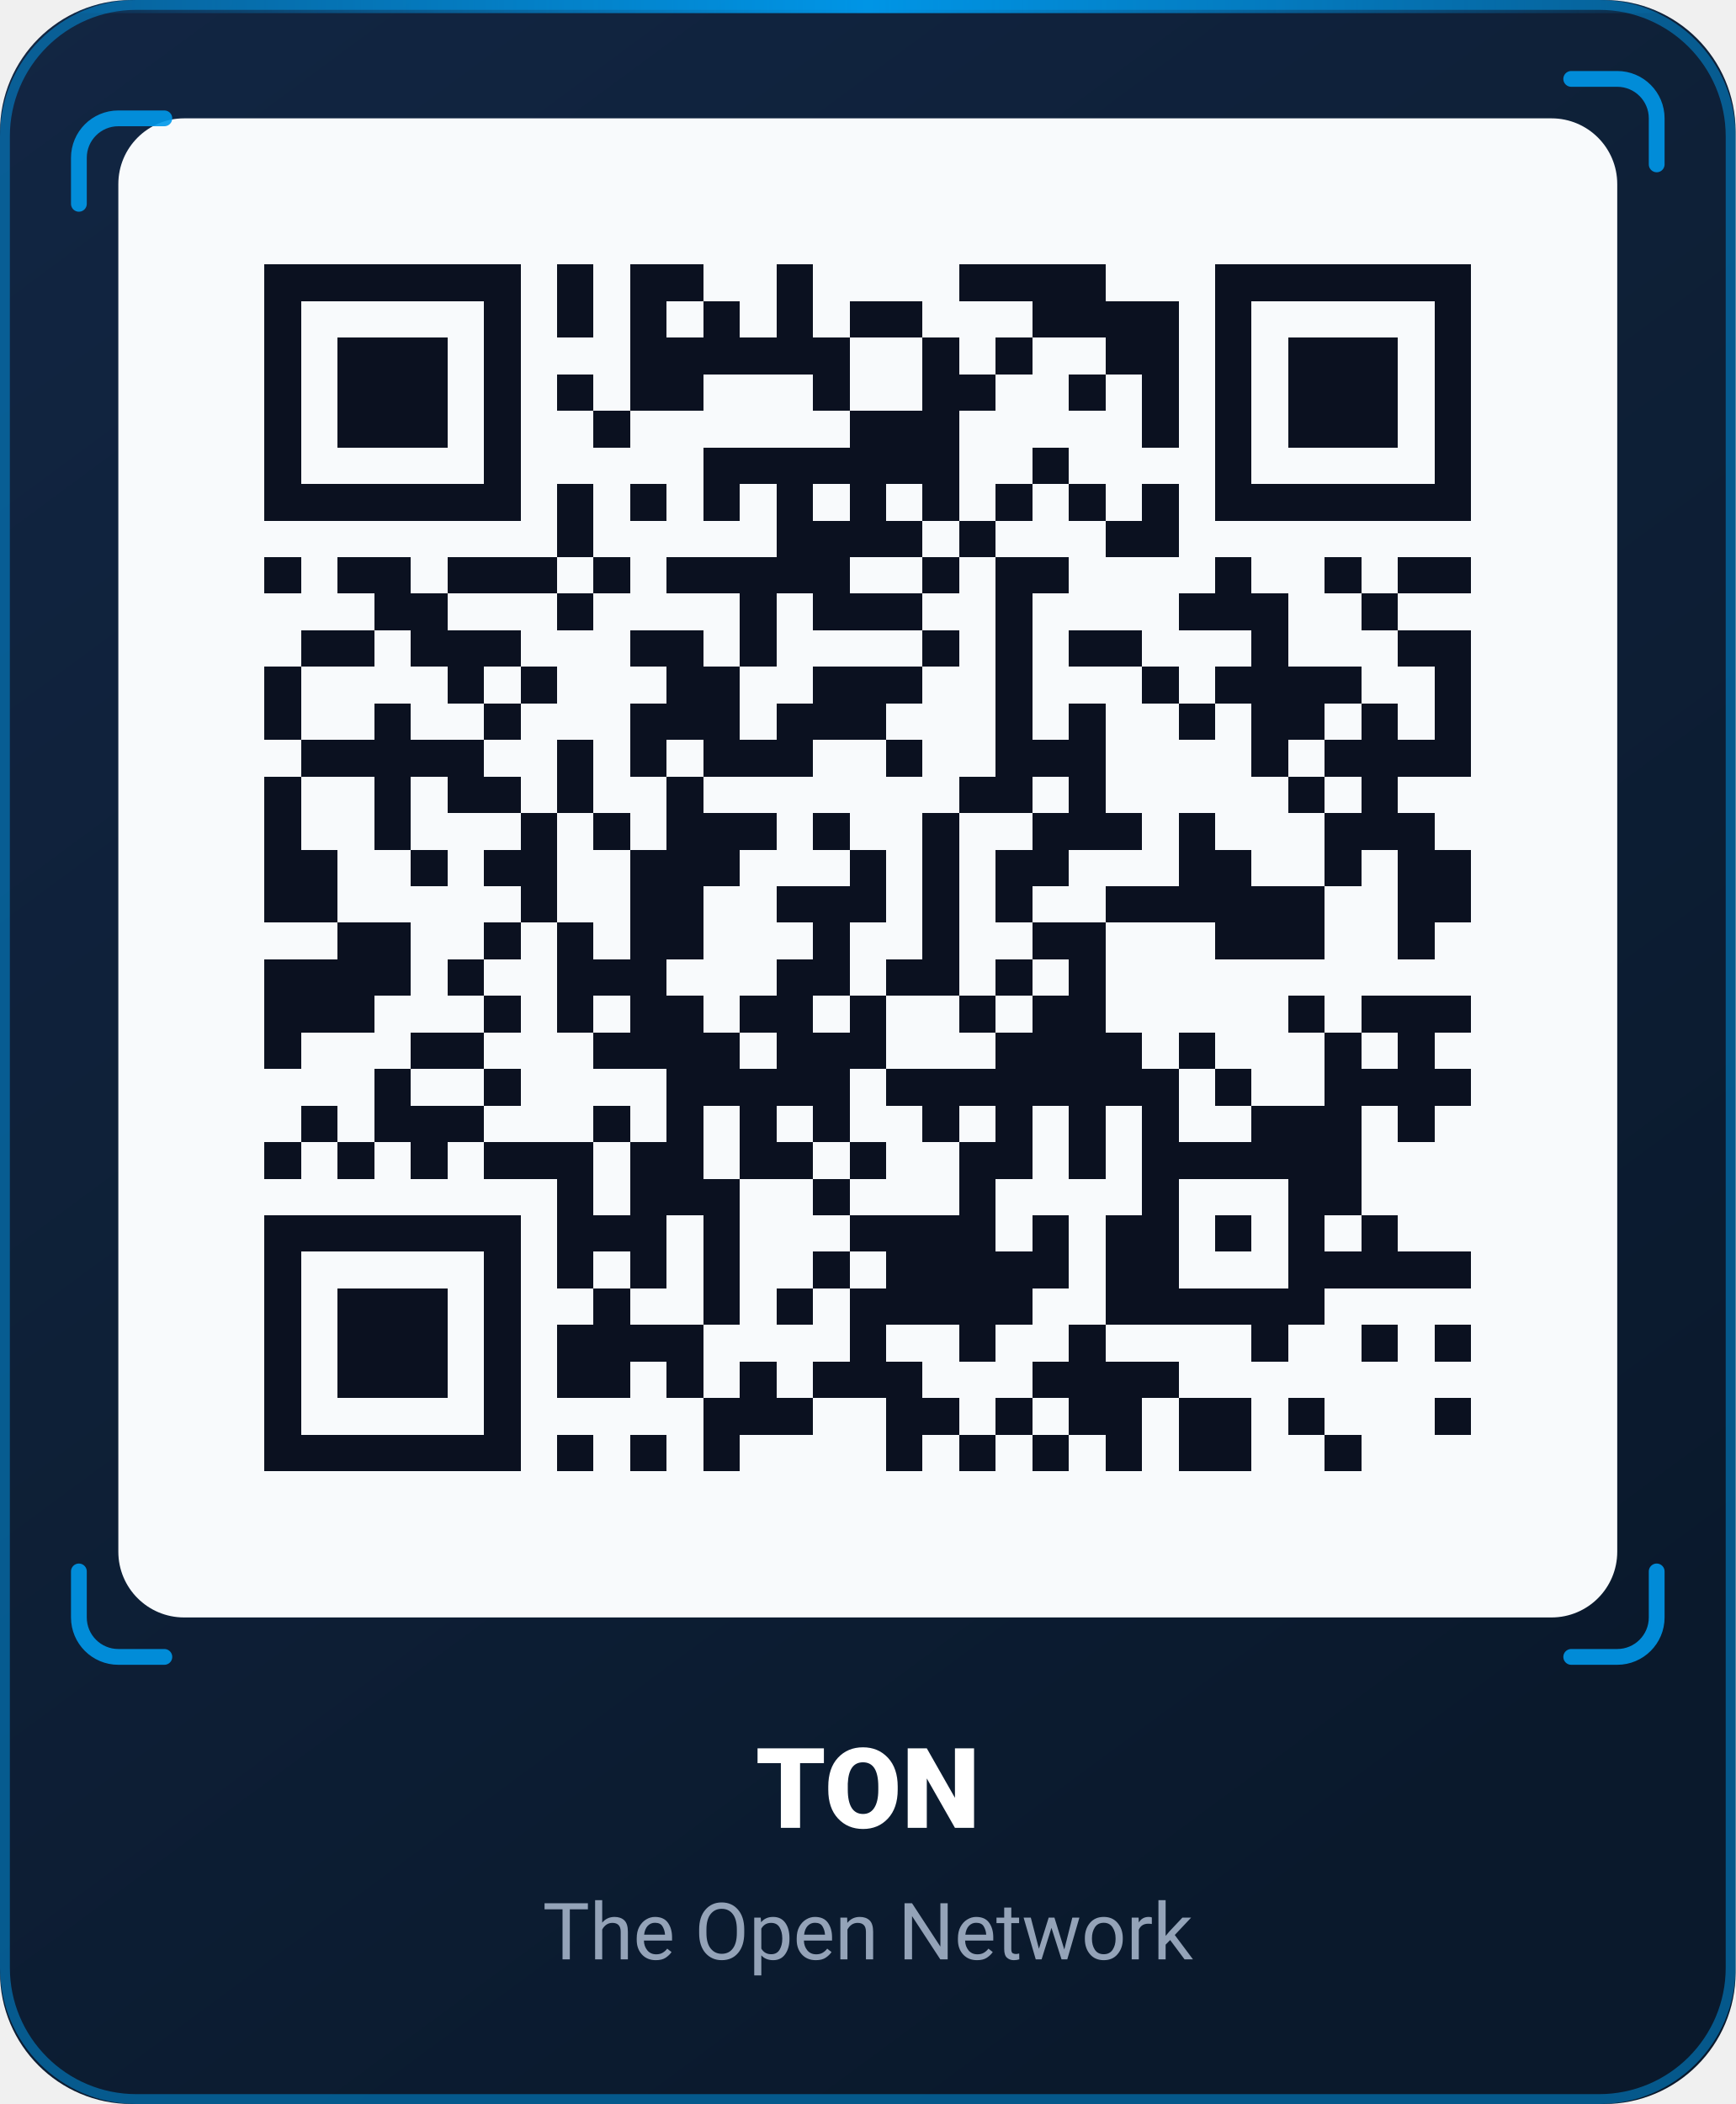
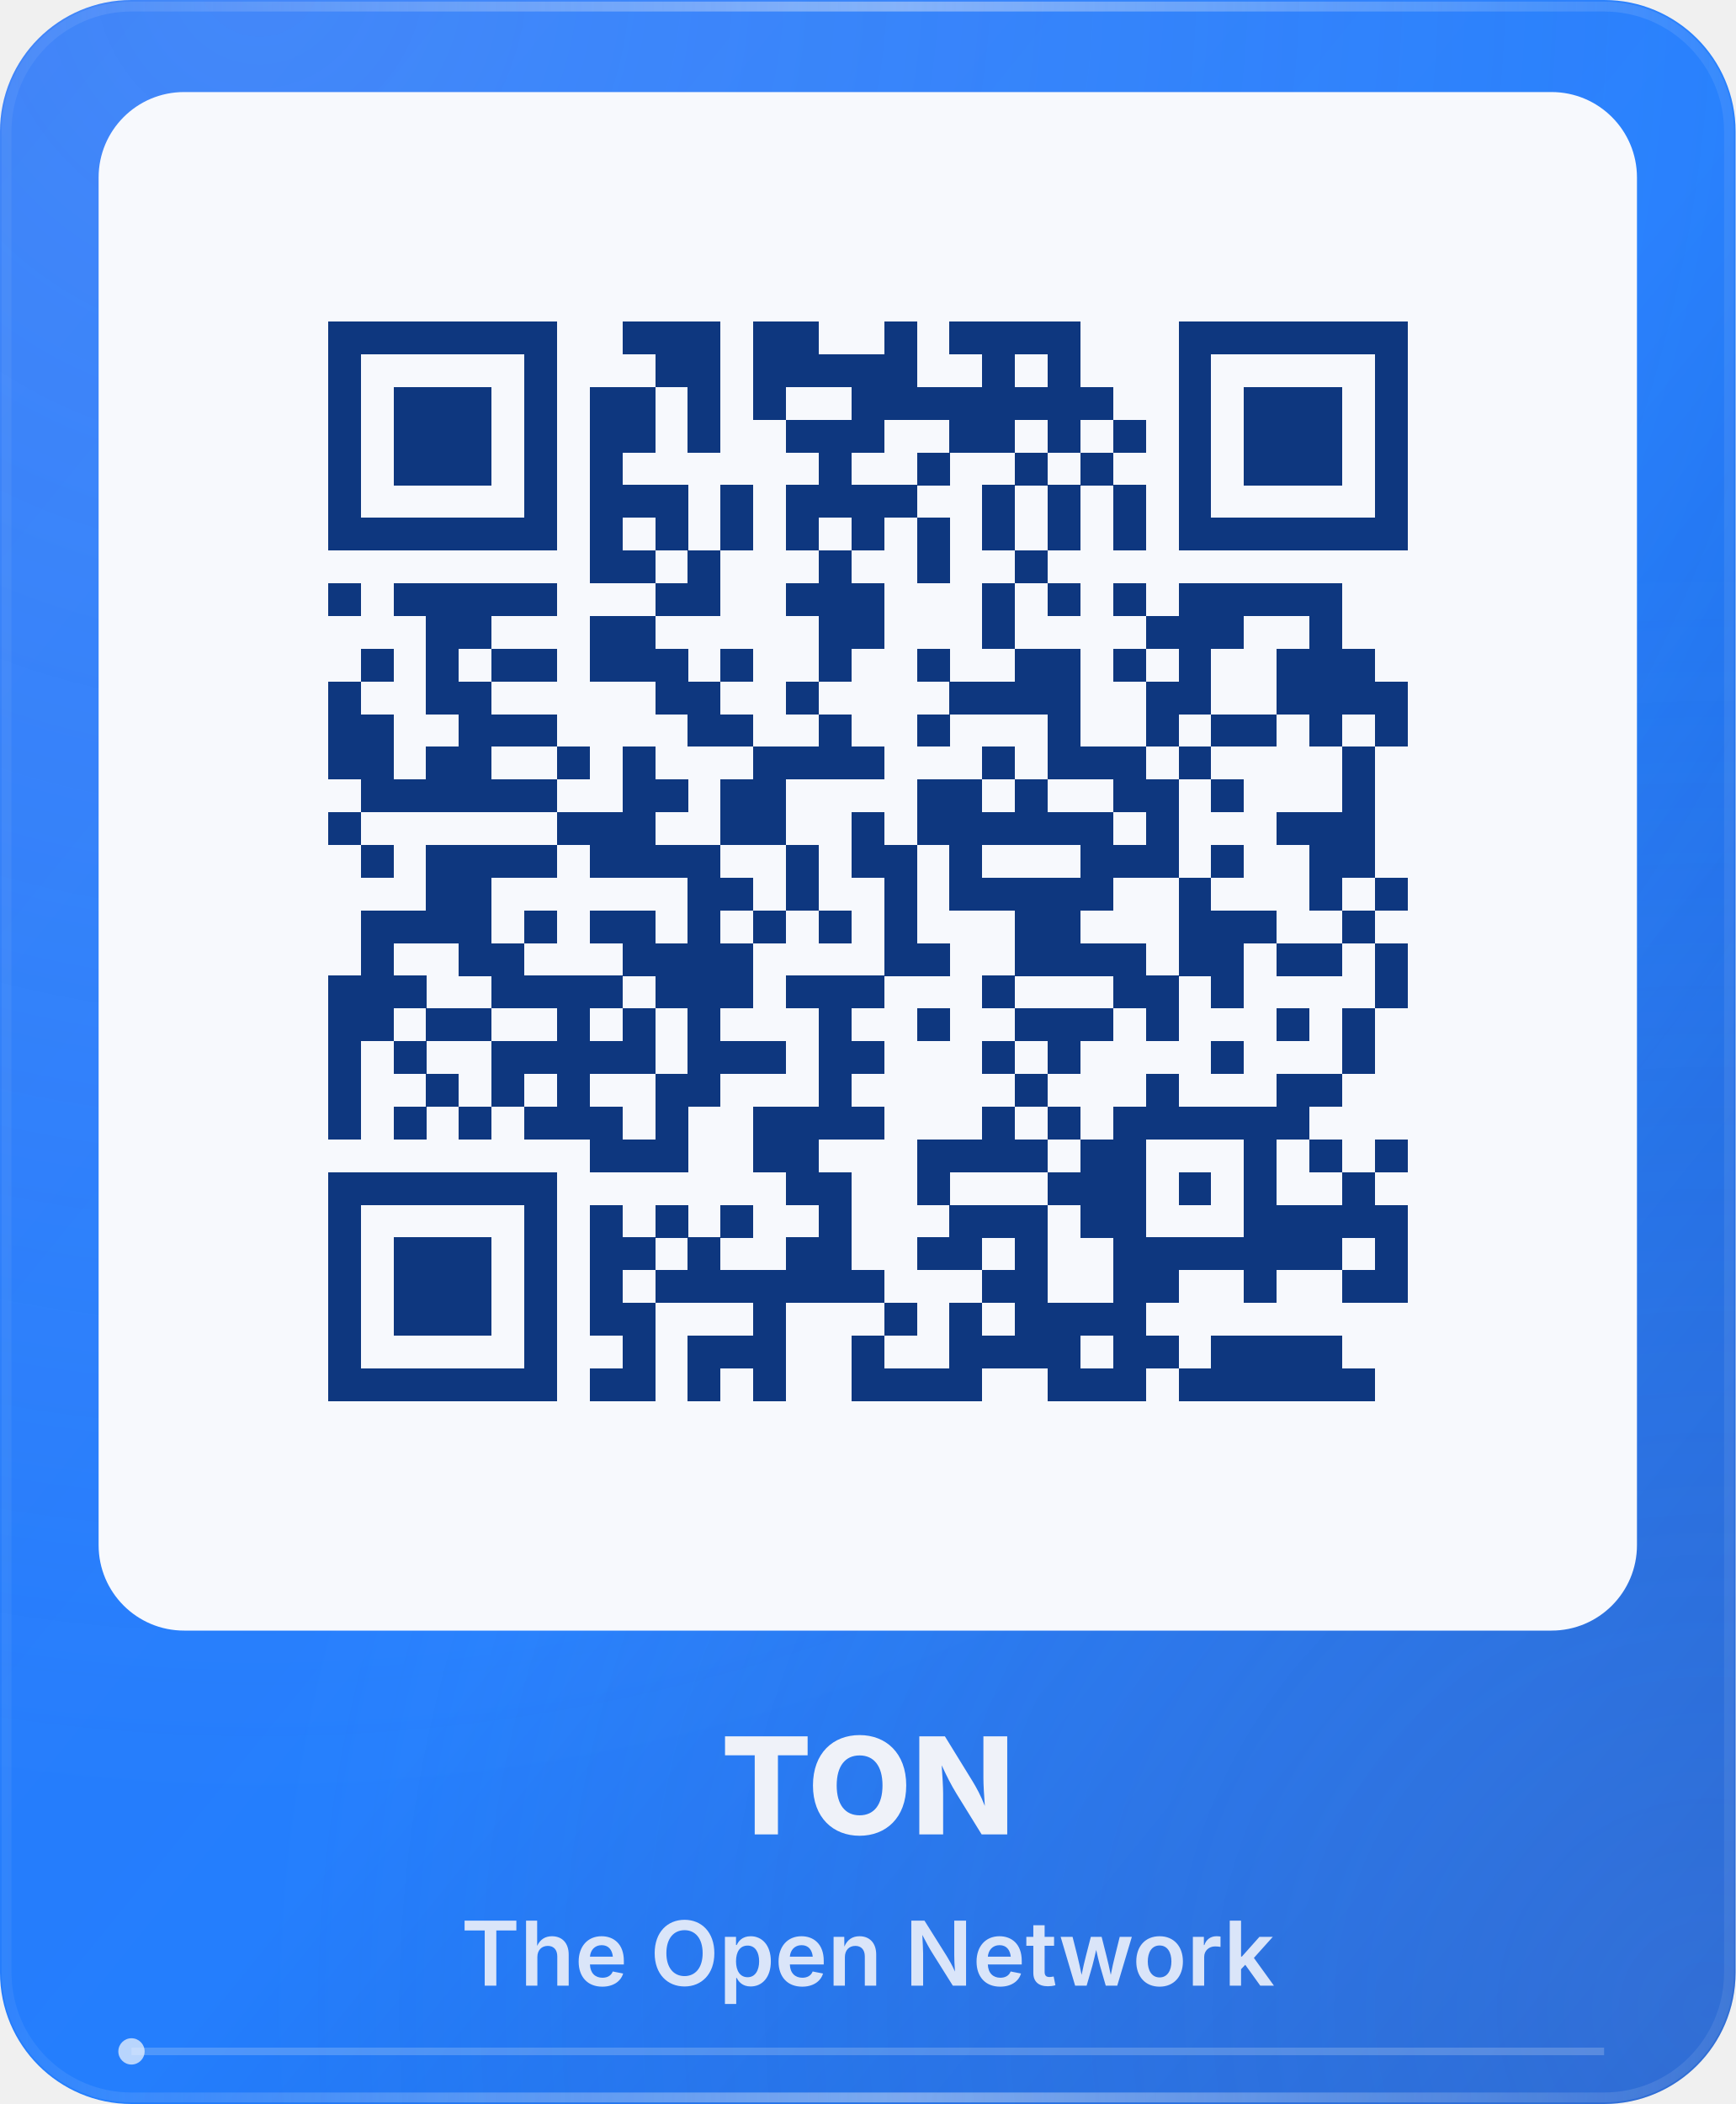
- <svg xmlns="http://www.w3.org/2000/svg" viewBox="0 0 264 320" width="264" height="320" role="img" aria-label="Donate on The Open Network">
+ <svg xmlns="http://www.w3.org/2000/svg" width="264" height="320" viewBox="0 0 264 320" role="img" aria-labelledby="title desc">
  <defs>
-     <linearGradient id="qg" x1="0" y1="0" x2=".6" y2="1">
-       <stop offset="0" stop-color="#131F38" />
-       <stop offset="1" stop-color="#0B1120" />
+     <linearGradient id="blue" x1="0" y1="0" x2="1" y2="1">
+       <stop offset="0" stop-color="#2C78F8" />
+       <stop offset=".53" stop-color="#247EFD" />
+       <stop offset="1" stop-color="#1559CD" />
    </linearGradient>
-     <linearGradient id="qt" x1="0" y1="0" x2="1" y2="0">
-       <stop offset="0" stop-color="#0098EA" stop-opacity="0" />
-       <stop offset=".5" stop-color="#0098EA" stop-opacity=".95" />
-       <stop offset="1" stop-color="#0098EA" stop-opacity="0" />
+     <linearGradient id="stroke" x1="0" y1="0" x2="1" y2="0">
+       <stop stop-color="#EFF2F9" stop-opacity=".06" />
+       <stop offset=".52" stop-color="#EFF2F9" stop-opacity=".42" />
+       <stop offset="1" stop-color="#EFF2F9" stop-opacity=".08" />
    </linearGradient>
-     <clipPath id="qc">
-       <rect width="264" height="320" rx="20" />
+     <radialGradient id="soft">
+       <stop stop-color="#DAE5F9" stop-opacity=".14" />
+       <stop offset="1" stop-color="#DAE5F9" stop-opacity="0" />
+     </radialGradient>
+     <clipPath id="mask">
+       <rect x="0" y="0" width="264" height="320" rx="20" />
    </clipPath>
  </defs>
-   <g clip-path="url(#qc)">
-     <rect width="264" height="320" fill="url(#qg)" />
-     <rect width="264" height="320" fill="#0098EA" fill-opacity=".06" />
-     <rect x="0" y="0" width="264" height="2" fill="url(#qt)" />
-     <rect x="18" y="18" width="228" height="228" rx="10" fill="#F8FAFC" />
-     <g transform="translate(40.244,40.244) scale(5.56098)" fill="#0B1120" shape-rendering="crispEdges">
-       <path d="M0 0h7v1h-7zM8 0h1v1h-1zM10 0h2v1h-2zM14 0h1v1h-1zM19 0h4v1h-4zM26 0h7v1h-7zM0 1h1v1h-1zM6 1h1v1h-1zM8 1h1v1h-1zM10 1h1v1h-1zM12 1h1v1h-1zM14 1h1v1h-1zM16 1h2v1h-2zM21 1h4v1h-4zM26 1h1v1h-1zM32 1h1v1h-1zM0 2h1v1h-1zM2 2h3v1h-3zM6 2h1v1h-1zM10 2h6v1h-6zM18 2h1v1h-1zM20 2h1v1h-1zM23 2h2v1h-2zM26 2h1v1h-1zM28 2h3v1h-3zM32 2h1v1h-1zM0 3h1v1h-1zM2 3h3v1h-3zM6 3h1v1h-1zM8 3h1v1h-1zM10 3h2v1h-2zM15 3h1v1h-1zM18 3h2v1h-2zM22 3h1v1h-1zM24 3h1v1h-1zM26 3h1v1h-1zM28 3h3v1h-3zM32 3h1v1h-1zM0 4h1v1h-1zM2 4h3v1h-3zM6 4h1v1h-1zM9 4h1v1h-1zM16 4h3v1h-3zM24 4h1v1h-1zM26 4h1v1h-1zM28 4h3v1h-3zM32 4h1v1h-1zM0 5h1v1h-1zM6 5h1v1h-1zM12 5h7v1h-7zM21 5h1v1h-1zM26 5h1v1h-1zM32 5h1v1h-1zM0 6h7v1h-7zM8 6h1v1h-1zM10 6h1v1h-1zM12 6h1v1h-1zM14 6h1v1h-1zM16 6h1v1h-1zM18 6h1v1h-1zM20 6h1v1h-1zM22 6h1v1h-1zM24 6h1v1h-1zM26 6h7v1h-7zM8 7h1v1h-1zM14 7h4v1h-4zM19 7h1v1h-1zM23 7h2v1h-2zM0 8h1v1h-1zM2 8h2v1h-2zM5 8h3v1h-3zM9 8h1v1h-1zM11 8h5v1h-5zM18 8h1v1h-1zM20 8h2v1h-2zM26 8h1v1h-1zM29 8h1v1h-1zM31 8h2v1h-2zM3 9h2v1h-2zM8 9h1v1h-1zM13 9h1v1h-1zM15 9h3v1h-3zM20 9h1v1h-1zM25 9h3v1h-3zM30 9h1v1h-1zM1 10h2v1h-2zM4 10h3v1h-3zM10 10h2v1h-2zM13 10h1v1h-1zM18 10h1v1h-1zM20 10h1v1h-1zM22 10h2v1h-2zM27 10h1v1h-1zM31 10h2v1h-2zM0 11h1v1h-1zM5 11h1v1h-1zM7 11h1v1h-1zM11 11h2v1h-2zM15 11h3v1h-3zM20 11h1v1h-1zM24 11h1v1h-1zM26 11h4v1h-4zM32 11h1v1h-1zM0 12h1v1h-1zM3 12h1v1h-1zM6 12h1v1h-1zM10 12h3v1h-3zM14 12h3v1h-3zM20 12h1v1h-1zM22 12h1v1h-1zM25 12h1v1h-1zM27 12h2v1h-2zM30 12h1v1h-1zM32 12h1v1h-1zM1 13h5v1h-5zM8 13h1v1h-1zM10 13h1v1h-1zM12 13h3v1h-3zM17 13h1v1h-1zM20 13h3v1h-3zM27 13h1v1h-1zM29 13h4v1h-4zM0 14h1v1h-1zM3 14h1v1h-1zM5 14h2v1h-2zM8 14h1v1h-1zM11 14h1v1h-1zM19 14h2v1h-2zM22 14h1v1h-1zM28 14h1v1h-1zM30 14h1v1h-1zM0 15h1v1h-1zM3 15h1v1h-1zM7 15h1v1h-1zM9 15h1v1h-1zM11 15h3v1h-3zM15 15h1v1h-1zM18 15h1v1h-1zM21 15h3v1h-3zM25 15h1v1h-1zM29 15h3v1h-3zM0 16h2v1h-2zM4 16h1v1h-1zM6 16h2v1h-2zM10 16h3v1h-3zM16 16h1v1h-1zM18 16h1v1h-1zM20 16h2v1h-2zM25 16h2v1h-2zM29 16h1v1h-1zM31 16h2v1h-2zM0 17h2v1h-2zM7 17h1v1h-1zM10 17h2v1h-2zM14 17h3v1h-3zM18 17h1v1h-1zM20 17h1v1h-1zM23 17h6v1h-6zM31 17h2v1h-2zM2 18h2v1h-2zM6 18h1v1h-1zM8 18h1v1h-1zM10 18h2v1h-2zM15 18h1v1h-1zM18 18h1v1h-1zM21 18h2v1h-2zM26 18h3v1h-3zM31 18h1v1h-1zM0 19h4v1h-4zM5 19h1v1h-1zM8 19h3v1h-3zM14 19h2v1h-2zM17 19h2v1h-2zM20 19h1v1h-1zM22 19h1v1h-1zM0 20h3v1h-3zM6 20h1v1h-1zM8 20h1v1h-1zM10 20h2v1h-2zM13 20h2v1h-2zM16 20h1v1h-1zM19 20h1v1h-1zM21 20h2v1h-2zM28 20h1v1h-1zM30 20h3v1h-3zM0 21h1v1h-1zM4 21h2v1h-2zM9 21h4v1h-4zM14 21h3v1h-3zM20 21h4v1h-4zM25 21h1v1h-1zM29 21h1v1h-1zM31 21h1v1h-1zM3 22h1v1h-1zM6 22h1v1h-1zM11 22h5v1h-5zM17 22h8v1h-8zM26 22h1v1h-1zM29 22h4v1h-4zM1 23h1v1h-1zM3 23h3v1h-3zM9 23h1v1h-1zM11 23h1v1h-1zM13 23h1v1h-1zM15 23h1v1h-1zM18 23h1v1h-1zM20 23h1v1h-1zM22 23h1v1h-1zM24 23h1v1h-1zM27 23h3v1h-3zM31 23h1v1h-1zM0 24h1v1h-1zM2 24h1v1h-1zM4 24h1v1h-1zM6 24h3v1h-3zM10 24h2v1h-2zM13 24h2v1h-2zM16 24h1v1h-1zM19 24h2v1h-2zM22 24h1v1h-1zM24 24h6v1h-6zM8 25h1v1h-1zM10 25h3v1h-3zM15 25h1v1h-1zM19 25h1v1h-1zM24 25h1v1h-1zM28 25h2v1h-2zM0 26h7v1h-7zM8 26h3v1h-3zM12 26h1v1h-1zM16 26h4v1h-4zM21 26h1v1h-1zM23 26h2v1h-2zM26 26h1v1h-1zM28 26h1v1h-1zM30 26h1v1h-1zM0 27h1v1h-1zM6 27h1v1h-1zM8 27h1v1h-1zM10 27h1v1h-1zM12 27h1v1h-1zM15 27h1v1h-1zM17 27h5v1h-5zM23 27h2v1h-2zM28 27h5v1h-5zM0 28h1v1h-1zM2 28h3v1h-3zM6 28h1v1h-1zM9 28h1v1h-1zM12 28h1v1h-1zM14 28h1v1h-1zM16 28h5v1h-5zM23 28h6v1h-6zM0 29h1v1h-1zM2 29h3v1h-3zM6 29h1v1h-1zM8 29h4v1h-4zM16 29h1v1h-1zM19 29h1v1h-1zM22 29h1v1h-1zM27 29h1v1h-1zM30 29h1v1h-1zM32 29h1v1h-1zM0 30h1v1h-1zM2 30h3v1h-3zM6 30h1v1h-1zM8 30h2v1h-2zM11 30h1v1h-1zM13 30h1v1h-1zM15 30h3v1h-3zM21 30h4v1h-4zM0 31h1v1h-1zM6 31h1v1h-1zM12 31h3v1h-3zM17 31h2v1h-2zM20 31h1v1h-1zM22 31h2v1h-2zM25 31h2v1h-2zM28 31h1v1h-1zM32 31h1v1h-1zM0 32h7v1h-7zM8 32h1v1h-1zM10 32h1v1h-1zM12 32h1v1h-1zM17 32h1v1h-1zM19 32h1v1h-1zM21 32h1v1h-1zM23 32h1v1h-1zM25 32h2v1h-2zM29 32h1v1h-1z" />
-     </g>
-     <g fill="none" stroke="#0098EA" stroke-width="2.4" stroke-linecap="round" opacity=".9">
-       <path d="M12 31 v-7 a6 6 0 0 1 6 -6 h7" />
-       <path d="M239 12 h7 a6 6 0 0 1 6 6 v7" />
-       <path d="M12 239 v7 a6 6 0 0 0 6 6 h7" />
-       <path d="M239 252 h7 a6 6 0 0 0 6 -6 v-7" />
-     </g>
-     <text x="132" y="278" text-anchor="middle" font-family="-apple-system,BlinkMacSystemFont,'Segoe UI',Roboto,'Helvetica Neue',Arial,'DejaVu Sans',sans-serif" font-size="17" font-weight="800" fill="#FFFFFF">TON</text>
-     <text x="132" y="298" text-anchor="middle" font-family="-apple-system,BlinkMacSystemFont,'Segoe UI',Roboto,'Helvetica Neue',Arial,'DejaVu Sans',sans-serif" font-size="12" fill="#94A3B8">The Open Network</text>
+   <g clip-path="url(#mask)">
+     <rect x="0" y="0" width="264" height="320" fill="url(#blue)" />
+     <circle cx="42" cy="0" r="272" fill="url(#soft)" />
+     <circle cx="258" cy="304" r="217" fill="url(#soft)" />
+     <rect x="1" y="1" width="262" height="318" rx="19" fill="none" stroke="url(#stroke)" stroke-width="1.5" />
+     <rect x="15" y="14" width="234" height="234" rx="13" fill="#F7F9FD" />
+     <path d="M49.902,48.902h4.988v4.988h-4.988ZM54.878,48.902h4.988v4.988h-4.988ZM59.854,48.902h4.988v4.988h-4.988ZM64.829,48.902h4.988v4.988h-4.988ZM69.805,48.902h4.988v4.988h-4.988ZM74.781,48.902h4.988v4.988h-4.988ZM79.756,48.902h4.988v4.988h-4.988ZM94.683,48.902h4.988v4.988h-4.988ZM99.659,48.902h4.988v4.988h-4.988ZM104.634,48.902h4.988v4.988h-4.988ZM114.585,48.902h4.988v4.988h-4.988ZM119.561,48.902h4.988v4.988h-4.988ZM134.488,48.902h4.988v4.988h-4.988ZM144.439,48.902h4.988v4.988h-4.988ZM149.415,48.902h4.988v4.988h-4.988ZM154.39,48.902h4.988v4.988h-4.988ZM159.366,48.902h4.988v4.988h-4.988ZM179.268,48.902h4.988v4.988h-4.988ZM184.244,48.902h4.988v4.988h-4.988ZM189.22,48.902h4.988v4.988h-4.988ZM194.195,48.902h4.988v4.988h-4.988ZM199.171,48.902h4.988v4.988h-4.988ZM204.146,48.902h4.988v4.988h-4.988ZM209.122,48.902h4.988v4.988h-4.988ZM49.902,53.878h4.988v4.988h-4.988ZM79.756,53.878h4.988v4.988h-4.988ZM99.659,53.878h4.988v4.988h-4.988ZM104.634,53.878h4.988v4.988h-4.988ZM114.585,53.878h4.988v4.988h-4.988ZM119.561,53.878h4.988v4.988h-4.988ZM124.537,53.878h4.988v4.988h-4.988ZM129.512,53.878h4.988v4.988h-4.988ZM134.488,53.878h4.988v4.988h-4.988ZM149.415,53.878h4.988v4.988h-4.988ZM159.366,53.878h4.988v4.988h-4.988ZM179.268,53.878h4.988v4.988h-4.988ZM209.122,53.878h4.988v4.988h-4.988ZM49.902,58.854h4.988v4.988h-4.988ZM59.854,58.854h4.988v4.988h-4.988ZM64.829,58.854h4.988v4.988h-4.988ZM69.805,58.854h4.988v4.988h-4.988ZM79.756,58.854h4.988v4.988h-4.988ZM89.707,58.854h4.988v4.988h-4.988ZM94.683,58.854h4.988v4.988h-4.988ZM104.634,58.854h4.988v4.988h-4.988ZM114.585,58.854h4.988v4.988h-4.988ZM129.512,58.854h4.988v4.988h-4.988ZM134.488,58.854h4.988v4.988h-4.988ZM139.463,58.854h4.988v4.988h-4.988ZM144.439,58.854h4.988v4.988h-4.988ZM149.415,58.854h4.988v4.988h-4.988ZM154.39,58.854h4.988v4.988h-4.988ZM159.366,58.854h4.988v4.988h-4.988ZM164.341,58.854h4.988v4.988h-4.988ZM179.268,58.854h4.988v4.988h-4.988ZM189.22,58.854h4.988v4.988h-4.988ZM194.195,58.854h4.988v4.988h-4.988ZM199.171,58.854h4.988v4.988h-4.988ZM209.122,58.854h4.988v4.988h-4.988ZM49.902,63.829h4.988v4.988h-4.988ZM59.854,63.829h4.988v4.988h-4.988ZM64.829,63.829h4.988v4.988h-4.988ZM69.805,63.829h4.988v4.988h-4.988ZM79.756,63.829h4.988v4.988h-4.988ZM89.707,63.829h4.988v4.988h-4.988ZM94.683,63.829h4.988v4.988h-4.988ZM104.634,63.829h4.988v4.988h-4.988ZM119.561,63.829h4.988v4.988h-4.988ZM124.537,63.829h4.988v4.988h-4.988ZM129.512,63.829h4.988v4.988h-4.988ZM144.439,63.829h4.988v4.988h-4.988ZM149.415,63.829h4.988v4.988h-4.988ZM159.366,63.829h4.988v4.988h-4.988ZM169.317,63.829h4.988v4.988h-4.988ZM179.268,63.829h4.988v4.988h-4.988ZM189.22,63.829h4.988v4.988h-4.988ZM194.195,63.829h4.988v4.988h-4.988ZM199.171,63.829h4.988v4.988h-4.988ZM209.122,63.829h4.988v4.988h-4.988ZM49.902,68.805h4.988v4.988h-4.988ZM59.854,68.805h4.988v4.988h-4.988ZM64.829,68.805h4.988v4.988h-4.988ZM69.805,68.805h4.988v4.988h-4.988ZM79.756,68.805h4.988v4.988h-4.988ZM89.707,68.805h4.988v4.988h-4.988ZM124.537,68.805h4.988v4.988h-4.988ZM139.463,68.805h4.988v4.988h-4.988ZM154.39,68.805h4.988v4.988h-4.988ZM164.341,68.805h4.988v4.988h-4.988ZM179.268,68.805h4.988v4.988h-4.988ZM189.22,68.805h4.988v4.988h-4.988ZM194.195,68.805h4.988v4.988h-4.988ZM199.171,68.805h4.988v4.988h-4.988ZM209.122,68.805h4.988v4.988h-4.988ZM49.902,73.781h4.988v4.988h-4.988ZM79.756,73.781h4.988v4.988h-4.988ZM89.707,73.781h4.988v4.988h-4.988ZM94.683,73.781h4.988v4.988h-4.988ZM99.659,73.781h4.988v4.988h-4.988ZM109.61,73.781h4.988v4.988h-4.988ZM119.561,73.781h4.988v4.988h-4.988ZM124.537,73.781h4.988v4.988h-4.988ZM129.512,73.781h4.988v4.988h-4.988ZM134.488,73.781h4.988v4.988h-4.988ZM149.415,73.781h4.988v4.988h-4.988ZM159.366,73.781h4.988v4.988h-4.988ZM169.317,73.781h4.988v4.988h-4.988ZM179.268,73.781h4.988v4.988h-4.988ZM209.122,73.781h4.988v4.988h-4.988ZM49.902,78.756h4.988v4.988h-4.988ZM54.878,78.756h4.988v4.988h-4.988ZM59.854,78.756h4.988v4.988h-4.988ZM64.829,78.756h4.988v4.988h-4.988ZM69.805,78.756h4.988v4.988h-4.988ZM74.781,78.756h4.988v4.988h-4.988ZM79.756,78.756h4.988v4.988h-4.988ZM89.707,78.756h4.988v4.988h-4.988ZM99.659,78.756h4.988v4.988h-4.988ZM109.61,78.756h4.988v4.988h-4.988ZM119.561,78.756h4.988v4.988h-4.988ZM129.512,78.756h4.988v4.988h-4.988ZM139.463,78.756h4.988v4.988h-4.988ZM149.415,78.756h4.988v4.988h-4.988ZM159.366,78.756h4.988v4.988h-4.988ZM169.317,78.756h4.988v4.988h-4.988ZM179.268,78.756h4.988v4.988h-4.988ZM184.244,78.756h4.988v4.988h-4.988ZM189.22,78.756h4.988v4.988h-4.988ZM194.195,78.756h4.988v4.988h-4.988ZM199.171,78.756h4.988v4.988h-4.988ZM204.146,78.756h4.988v4.988h-4.988ZM209.122,78.756h4.988v4.988h-4.988ZM89.707,83.732h4.988v4.988h-4.988ZM94.683,83.732h4.988v4.988h-4.988ZM104.634,83.732h4.988v4.988h-4.988ZM124.537,83.732h4.988v4.988h-4.988ZM139.463,83.732h4.988v4.988h-4.988ZM154.39,83.732h4.988v4.988h-4.988ZM49.902,88.707h4.988v4.988h-4.988ZM59.854,88.707h4.988v4.988h-4.988ZM64.829,88.707h4.988v4.988h-4.988ZM69.805,88.707h4.988v4.988h-4.988ZM74.781,88.707h4.988v4.988h-4.988ZM79.756,88.707h4.988v4.988h-4.988ZM99.659,88.707h4.988v4.988h-4.988ZM104.634,88.707h4.988v4.988h-4.988ZM119.561,88.707h4.988v4.988h-4.988ZM124.537,88.707h4.988v4.988h-4.988ZM129.512,88.707h4.988v4.988h-4.988ZM149.415,88.707h4.988v4.988h-4.988ZM159.366,88.707h4.988v4.988h-4.988ZM169.317,88.707h4.988v4.988h-4.988ZM179.268,88.707h4.988v4.988h-4.988ZM184.244,88.707h4.988v4.988h-4.988ZM189.22,88.707h4.988v4.988h-4.988ZM194.195,88.707h4.988v4.988h-4.988ZM199.171,88.707h4.988v4.988h-4.988ZM64.829,93.683h4.988v4.988h-4.988ZM69.805,93.683h4.988v4.988h-4.988ZM89.707,93.683h4.988v4.988h-4.988ZM94.683,93.683h4.988v4.988h-4.988ZM124.537,93.683h4.988v4.988h-4.988ZM129.512,93.683h4.988v4.988h-4.988ZM149.415,93.683h4.988v4.988h-4.988ZM174.293,93.683h4.988v4.988h-4.988ZM179.268,93.683h4.988v4.988h-4.988ZM184.244,93.683h4.988v4.988h-4.988ZM199.171,93.683h4.988v4.988h-4.988ZM54.878,98.659h4.988v4.988h-4.988ZM64.829,98.659h4.988v4.988h-4.988ZM74.781,98.659h4.988v4.988h-4.988ZM79.756,98.659h4.988v4.988h-4.988ZM89.707,98.659h4.988v4.988h-4.988ZM94.683,98.659h4.988v4.988h-4.988ZM99.659,98.659h4.988v4.988h-4.988ZM109.61,98.659h4.988v4.988h-4.988ZM124.537,98.659h4.988v4.988h-4.988ZM139.463,98.659h4.988v4.988h-4.988ZM154.39,98.659h4.988v4.988h-4.988ZM159.366,98.659h4.988v4.988h-4.988ZM169.317,98.659h4.988v4.988h-4.988ZM179.268,98.659h4.988v4.988h-4.988ZM194.195,98.659h4.988v4.988h-4.988ZM199.171,98.659h4.988v4.988h-4.988ZM204.146,98.659h4.988v4.988h-4.988ZM49.902,103.634h4.988v4.988h-4.988ZM64.829,103.634h4.988v4.988h-4.988ZM69.805,103.634h4.988v4.988h-4.988ZM99.659,103.634h4.988v4.988h-4.988ZM104.634,103.634h4.988v4.988h-4.988ZM119.561,103.634h4.988v4.988h-4.988ZM144.439,103.634h4.988v4.988h-4.988ZM149.415,103.634h4.988v4.988h-4.988ZM154.39,103.634h4.988v4.988h-4.988ZM159.366,103.634h4.988v4.988h-4.988ZM174.293,103.634h4.988v4.988h-4.988ZM179.268,103.634h4.988v4.988h-4.988ZM194.195,103.634h4.988v4.988h-4.988ZM199.171,103.634h4.988v4.988h-4.988ZM204.146,103.634h4.988v4.988h-4.988ZM209.122,103.634h4.988v4.988h-4.988ZM49.902,108.61h4.988v4.988h-4.988ZM54.878,108.61h4.988v4.988h-4.988ZM69.805,108.61h4.988v4.988h-4.988ZM74.781,108.61h4.988v4.988h-4.988ZM79.756,108.61h4.988v4.988h-4.988ZM104.634,108.61h4.988v4.988h-4.988ZM109.61,108.61h4.988v4.988h-4.988ZM124.537,108.61h4.988v4.988h-4.988ZM139.463,108.61h4.988v4.988h-4.988ZM159.366,108.61h4.988v4.988h-4.988ZM174.293,108.61h4.988v4.988h-4.988ZM184.244,108.61h4.988v4.988h-4.988ZM189.22,108.61h4.988v4.988h-4.988ZM199.171,108.61h4.988v4.988h-4.988ZM209.122,108.61h4.988v4.988h-4.988ZM49.902,113.585h4.988v4.988h-4.988ZM54.878,113.585h4.988v4.988h-4.988ZM64.829,113.585h4.988v4.988h-4.988ZM69.805,113.585h4.988v4.988h-4.988ZM84.732,113.585h4.988v4.988h-4.988ZM94.683,113.585h4.988v4.988h-4.988ZM114.585,113.585h4.988v4.988h-4.988ZM119.561,113.585h4.988v4.988h-4.988ZM124.537,113.585h4.988v4.988h-4.988ZM129.512,113.585h4.988v4.988h-4.988ZM149.415,113.585h4.988v4.988h-4.988ZM159.366,113.585h4.988v4.988h-4.988ZM164.341,113.585h4.988v4.988h-4.988ZM169.317,113.585h4.988v4.988h-4.988ZM179.268,113.585h4.988v4.988h-4.988ZM204.146,113.585h4.988v4.988h-4.988ZM54.878,118.561h4.988v4.988h-4.988ZM59.854,118.561h4.988v4.988h-4.988ZM64.829,118.561h4.988v4.988h-4.988ZM69.805,118.561h4.988v4.988h-4.988ZM74.781,118.561h4.988v4.988h-4.988ZM79.756,118.561h4.988v4.988h-4.988ZM94.683,118.561h4.988v4.988h-4.988ZM99.659,118.561h4.988v4.988h-4.988ZM109.61,118.561h4.988v4.988h-4.988ZM114.585,118.561h4.988v4.988h-4.988ZM139.463,118.561h4.988v4.988h-4.988ZM144.439,118.561h4.988v4.988h-4.988ZM154.39,118.561h4.988v4.988h-4.988ZM169.317,118.561h4.988v4.988h-4.988ZM174.293,118.561h4.988v4.988h-4.988ZM184.244,118.561h4.988v4.988h-4.988ZM204.146,118.561h4.988v4.988h-4.988ZM49.902,123.537h4.988v4.988h-4.988ZM84.732,123.537h4.988v4.988h-4.988ZM89.707,123.537h4.988v4.988h-4.988ZM94.683,123.537h4.988v4.988h-4.988ZM109.61,123.537h4.988v4.988h-4.988ZM114.585,123.537h4.988v4.988h-4.988ZM129.512,123.537h4.988v4.988h-4.988ZM139.463,123.537h4.988v4.988h-4.988ZM144.439,123.537h4.988v4.988h-4.988ZM149.415,123.537h4.988v4.988h-4.988ZM154.39,123.537h4.988v4.988h-4.988ZM159.366,123.537h4.988v4.988h-4.988ZM164.341,123.537h4.988v4.988h-4.988ZM174.293,123.537h4.988v4.988h-4.988ZM194.195,123.537h4.988v4.988h-4.988ZM199.171,123.537h4.988v4.988h-4.988ZM204.146,123.537h4.988v4.988h-4.988ZM54.878,128.512h4.988v4.988h-4.988ZM64.829,128.512h4.988v4.988h-4.988ZM69.805,128.512h4.988v4.988h-4.988ZM74.781,128.512h4.988v4.988h-4.988ZM79.756,128.512h4.988v4.988h-4.988ZM89.707,128.512h4.988v4.988h-4.988ZM94.683,128.512h4.988v4.988h-4.988ZM99.659,128.512h4.988v4.988h-4.988ZM104.634,128.512h4.988v4.988h-4.988ZM119.561,128.512h4.988v4.988h-4.988ZM129.512,128.512h4.988v4.988h-4.988ZM134.488,128.512h4.988v4.988h-4.988ZM144.439,128.512h4.988v4.988h-4.988ZM164.341,128.512h4.988v4.988h-4.988ZM169.317,128.512h4.988v4.988h-4.988ZM174.293,128.512h4.988v4.988h-4.988ZM184.244,128.512h4.988v4.988h-4.988ZM199.171,128.512h4.988v4.988h-4.988ZM204.146,128.512h4.988v4.988h-4.988ZM64.829,133.488h4.988v4.988h-4.988ZM69.805,133.488h4.988v4.988h-4.988ZM104.634,133.488h4.988v4.988h-4.988ZM109.61,133.488h4.988v4.988h-4.988ZM119.561,133.488h4.988v4.988h-4.988ZM134.488,133.488h4.988v4.988h-4.988ZM144.439,133.488h4.988v4.988h-4.988ZM149.415,133.488h4.988v4.988h-4.988ZM154.39,133.488h4.988v4.988h-4.988ZM159.366,133.488h4.988v4.988h-4.988ZM164.341,133.488h4.988v4.988h-4.988ZM179.268,133.488h4.988v4.988h-4.988ZM199.171,133.488h4.988v4.988h-4.988ZM209.122,133.488h4.988v4.988h-4.988ZM54.878,138.463h4.988v4.988h-4.988ZM59.854,138.463h4.988v4.988h-4.988ZM64.829,138.463h4.988v4.988h-4.988ZM69.805,138.463h4.988v4.988h-4.988ZM79.756,138.463h4.988v4.988h-4.988ZM89.707,138.463h4.988v4.988h-4.988ZM94.683,138.463h4.988v4.988h-4.988ZM104.634,138.463h4.988v4.988h-4.988ZM114.585,138.463h4.988v4.988h-4.988ZM124.537,138.463h4.988v4.988h-4.988ZM134.488,138.463h4.988v4.988h-4.988ZM154.39,138.463h4.988v4.988h-4.988ZM159.366,138.463h4.988v4.988h-4.988ZM179.268,138.463h4.988v4.988h-4.988ZM184.244,138.463h4.988v4.988h-4.988ZM189.22,138.463h4.988v4.988h-4.988ZM204.146,138.463h4.988v4.988h-4.988ZM54.878,143.439h4.988v4.988h-4.988ZM69.805,143.439h4.988v4.988h-4.988ZM74.781,143.439h4.988v4.988h-4.988ZM94.683,143.439h4.988v4.988h-4.988ZM99.659,143.439h4.988v4.988h-4.988ZM104.634,143.439h4.988v4.988h-4.988ZM109.61,143.439h4.988v4.988h-4.988ZM134.488,143.439h4.988v4.988h-4.988ZM139.463,143.439h4.988v4.988h-4.988ZM154.39,143.439h4.988v4.988h-4.988ZM159.366,143.439h4.988v4.988h-4.988ZM164.341,143.439h4.988v4.988h-4.988ZM169.317,143.439h4.988v4.988h-4.988ZM179.268,143.439h4.988v4.988h-4.988ZM184.244,143.439h4.988v4.988h-4.988ZM194.195,143.439h4.988v4.988h-4.988ZM199.171,143.439h4.988v4.988h-4.988ZM209.122,143.439h4.988v4.988h-4.988ZM49.902,148.415h4.988v4.988h-4.988ZM54.878,148.415h4.988v4.988h-4.988ZM59.854,148.415h4.988v4.988h-4.988ZM74.781,148.415h4.988v4.988h-4.988ZM79.756,148.415h4.988v4.988h-4.988ZM84.732,148.415h4.988v4.988h-4.988ZM89.707,148.415h4.988v4.988h-4.988ZM99.659,148.415h4.988v4.988h-4.988ZM104.634,148.415h4.988v4.988h-4.988ZM109.61,148.415h4.988v4.988h-4.988ZM119.561,148.415h4.988v4.988h-4.988ZM124.537,148.415h4.988v4.988h-4.988ZM129.512,148.415h4.988v4.988h-4.988ZM149.415,148.415h4.988v4.988h-4.988ZM169.317,148.415h4.988v4.988h-4.988ZM174.293,148.415h4.988v4.988h-4.988ZM184.244,148.415h4.988v4.988h-4.988ZM209.122,148.415h4.988v4.988h-4.988ZM49.902,153.39h4.988v4.988h-4.988ZM54.878,153.39h4.988v4.988h-4.988ZM64.829,153.39h4.988v4.988h-4.988ZM69.805,153.39h4.988v4.988h-4.988ZM84.732,153.39h4.988v4.988h-4.988ZM94.683,153.39h4.988v4.988h-4.988ZM104.634,153.39h4.988v4.988h-4.988ZM124.537,153.39h4.988v4.988h-4.988ZM139.463,153.39h4.988v4.988h-4.988ZM154.39,153.39h4.988v4.988h-4.988ZM159.366,153.39h4.988v4.988h-4.988ZM164.341,153.39h4.988v4.988h-4.988ZM174.293,153.39h4.988v4.988h-4.988ZM194.195,153.39h4.988v4.988h-4.988ZM204.146,153.39h4.988v4.988h-4.988ZM49.902,158.366h4.988v4.988h-4.988ZM59.854,158.366h4.988v4.988h-4.988ZM74.781,158.366h4.988v4.988h-4.988ZM79.756,158.366h4.988v4.988h-4.988ZM84.732,158.366h4.988v4.988h-4.988ZM89.707,158.366h4.988v4.988h-4.988ZM94.683,158.366h4.988v4.988h-4.988ZM104.634,158.366h4.988v4.988h-4.988ZM109.61,158.366h4.988v4.988h-4.988ZM114.585,158.366h4.988v4.988h-4.988ZM124.537,158.366h4.988v4.988h-4.988ZM129.512,158.366h4.988v4.988h-4.988ZM149.415,158.366h4.988v4.988h-4.988ZM159.366,158.366h4.988v4.988h-4.988ZM184.244,158.366h4.988v4.988h-4.988ZM204.146,158.366h4.988v4.988h-4.988ZM49.902,163.341h4.988v4.988h-4.988ZM64.829,163.341h4.988v4.988h-4.988ZM74.781,163.341h4.988v4.988h-4.988ZM84.732,163.341h4.988v4.988h-4.988ZM99.659,163.341h4.988v4.988h-4.988ZM104.634,163.341h4.988v4.988h-4.988ZM124.537,163.341h4.988v4.988h-4.988ZM154.39,163.341h4.988v4.988h-4.988ZM174.293,163.341h4.988v4.988h-4.988ZM194.195,163.341h4.988v4.988h-4.988ZM199.171,163.341h4.988v4.988h-4.988ZM49.902,168.317h4.988v4.988h-4.988ZM59.854,168.317h4.988v4.988h-4.988ZM69.805,168.317h4.988v4.988h-4.988ZM79.756,168.317h4.988v4.988h-4.988ZM84.732,168.317h4.988v4.988h-4.988ZM89.707,168.317h4.988v4.988h-4.988ZM99.659,168.317h4.988v4.988h-4.988ZM114.585,168.317h4.988v4.988h-4.988ZM119.561,168.317h4.988v4.988h-4.988ZM124.537,168.317h4.988v4.988h-4.988ZM129.512,168.317h4.988v4.988h-4.988ZM149.415,168.317h4.988v4.988h-4.988ZM159.366,168.317h4.988v4.988h-4.988ZM169.317,168.317h4.988v4.988h-4.988ZM174.293,168.317h4.988v4.988h-4.988ZM179.268,168.317h4.988v4.988h-4.988ZM184.244,168.317h4.988v4.988h-4.988ZM189.22,168.317h4.988v4.988h-4.988ZM194.195,168.317h4.988v4.988h-4.988ZM89.707,173.293h4.988v4.988h-4.988ZM94.683,173.293h4.988v4.988h-4.988ZM99.659,173.293h4.988v4.988h-4.988ZM114.585,173.293h4.988v4.988h-4.988ZM119.561,173.293h4.988v4.988h-4.988ZM139.463,173.293h4.988v4.988h-4.988ZM144.439,173.293h4.988v4.988h-4.988ZM149.415,173.293h4.988v4.988h-4.988ZM154.39,173.293h4.988v4.988h-4.988ZM164.341,173.293h4.988v4.988h-4.988ZM169.317,173.293h4.988v4.988h-4.988ZM189.22,173.293h4.988v4.988h-4.988ZM199.171,173.293h4.988v4.988h-4.988ZM209.122,173.293h4.988v4.988h-4.988ZM49.902,178.268h4.988v4.988h-4.988ZM54.878,178.268h4.988v4.988h-4.988ZM59.854,178.268h4.988v4.988h-4.988ZM64.829,178.268h4.988v4.988h-4.988ZM69.805,178.268h4.988v4.988h-4.988ZM74.781,178.268h4.988v4.988h-4.988ZM79.756,178.268h4.988v4.988h-4.988ZM119.561,178.268h4.988v4.988h-4.988ZM124.537,178.268h4.988v4.988h-4.988ZM139.463,178.268h4.988v4.988h-4.988ZM159.366,178.268h4.988v4.988h-4.988ZM164.341,178.268h4.988v4.988h-4.988ZM169.317,178.268h4.988v4.988h-4.988ZM179.268,178.268h4.988v4.988h-4.988ZM189.22,178.268h4.988v4.988h-4.988ZM204.146,178.268h4.988v4.988h-4.988ZM49.902,183.244h4.988v4.988h-4.988ZM79.756,183.244h4.988v4.988h-4.988ZM89.707,183.244h4.988v4.988h-4.988ZM99.659,183.244h4.988v4.988h-4.988ZM109.61,183.244h4.988v4.988h-4.988ZM124.537,183.244h4.988v4.988h-4.988ZM144.439,183.244h4.988v4.988h-4.988ZM149.415,183.244h4.988v4.988h-4.988ZM154.39,183.244h4.988v4.988h-4.988ZM164.341,183.244h4.988v4.988h-4.988ZM169.317,183.244h4.988v4.988h-4.988ZM189.22,183.244h4.988v4.988h-4.988ZM194.195,183.244h4.988v4.988h-4.988ZM199.171,183.244h4.988v4.988h-4.988ZM204.146,183.244h4.988v4.988h-4.988ZM209.122,183.244h4.988v4.988h-4.988ZM49.902,188.22h4.988v4.988h-4.988ZM59.854,188.22h4.988v4.988h-4.988ZM64.829,188.22h4.988v4.988h-4.988ZM69.805,188.22h4.988v4.988h-4.988ZM79.756,188.22h4.988v4.988h-4.988ZM89.707,188.22h4.988v4.988h-4.988ZM94.683,188.22h4.988v4.988h-4.988ZM104.634,188.22h4.988v4.988h-4.988ZM119.561,188.22h4.988v4.988h-4.988ZM124.537,188.22h4.988v4.988h-4.988ZM139.463,188.22h4.988v4.988h-4.988ZM144.439,188.22h4.988v4.988h-4.988ZM154.39,188.22h4.988v4.988h-4.988ZM169.317,188.22h4.988v4.988h-4.988ZM174.293,188.22h4.988v4.988h-4.988ZM179.268,188.22h4.988v4.988h-4.988ZM184.244,188.22h4.988v4.988h-4.988ZM189.22,188.22h4.988v4.988h-4.988ZM194.195,188.22h4.988v4.988h-4.988ZM199.171,188.22h4.988v4.988h-4.988ZM209.122,188.22h4.988v4.988h-4.988ZM49.902,193.195h4.988v4.988h-4.988ZM59.854,193.195h4.988v4.988h-4.988ZM64.829,193.195h4.988v4.988h-4.988ZM69.805,193.195h4.988v4.988h-4.988ZM79.756,193.195h4.988v4.988h-4.988ZM89.707,193.195h4.988v4.988h-4.988ZM99.659,193.195h4.988v4.988h-4.988ZM104.634,193.195h4.988v4.988h-4.988ZM109.61,193.195h4.988v4.988h-4.988ZM114.585,193.195h4.988v4.988h-4.988ZM119.561,193.195h4.988v4.988h-4.988ZM124.537,193.195h4.988v4.988h-4.988ZM129.512,193.195h4.988v4.988h-4.988ZM149.415,193.195h4.988v4.988h-4.988ZM154.39,193.195h4.988v4.988h-4.988ZM169.317,193.195h4.988v4.988h-4.988ZM174.293,193.195h4.988v4.988h-4.988ZM189.22,193.195h4.988v4.988h-4.988ZM204.146,193.195h4.988v4.988h-4.988ZM209.122,193.195h4.988v4.988h-4.988ZM49.902,198.171h4.988v4.988h-4.988ZM59.854,198.171h4.988v4.988h-4.988ZM64.829,198.171h4.988v4.988h-4.988ZM69.805,198.171h4.988v4.988h-4.988ZM79.756,198.171h4.988v4.988h-4.988ZM89.707,198.171h4.988v4.988h-4.988ZM94.683,198.171h4.988v4.988h-4.988ZM114.585,198.171h4.988v4.988h-4.988ZM134.488,198.171h4.988v4.988h-4.988ZM144.439,198.171h4.988v4.988h-4.988ZM154.39,198.171h4.988v4.988h-4.988ZM159.366,198.171h4.988v4.988h-4.988ZM164.341,198.171h4.988v4.988h-4.988ZM169.317,198.171h4.988v4.988h-4.988ZM49.902,203.146h4.988v4.988h-4.988ZM79.756,203.146h4.988v4.988h-4.988ZM94.683,203.146h4.988v4.988h-4.988ZM104.634,203.146h4.988v4.988h-4.988ZM109.61,203.146h4.988v4.988h-4.988ZM114.585,203.146h4.988v4.988h-4.988ZM129.512,203.146h4.988v4.988h-4.988ZM144.439,203.146h4.988v4.988h-4.988ZM149.415,203.146h4.988v4.988h-4.988ZM154.39,203.146h4.988v4.988h-4.988ZM159.366,203.146h4.988v4.988h-4.988ZM169.317,203.146h4.988v4.988h-4.988ZM174.293,203.146h4.988v4.988h-4.988ZM184.244,203.146h4.988v4.988h-4.988ZM189.22,203.146h4.988v4.988h-4.988ZM194.195,203.146h4.988v4.988h-4.988ZM199.171,203.146h4.988v4.988h-4.988ZM49.902,208.122h4.988v4.988h-4.988ZM54.878,208.122h4.988v4.988h-4.988ZM59.854,208.122h4.988v4.988h-4.988ZM64.829,208.122h4.988v4.988h-4.988ZM69.805,208.122h4.988v4.988h-4.988ZM74.781,208.122h4.988v4.988h-4.988ZM79.756,208.122h4.988v4.988h-4.988ZM89.707,208.122h4.988v4.988h-4.988ZM94.683,208.122h4.988v4.988h-4.988ZM104.634,208.122h4.988v4.988h-4.988ZM114.585,208.122h4.988v4.988h-4.988ZM129.512,208.122h4.988v4.988h-4.988ZM134.488,208.122h4.988v4.988h-4.988ZM139.463,208.122h4.988v4.988h-4.988ZM144.439,208.122h4.988v4.988h-4.988ZM159.366,208.122h4.988v4.988h-4.988ZM164.341,208.122h4.988v4.988h-4.988ZM169.317,208.122h4.988v4.988h-4.988ZM179.268,208.122h4.988v4.988h-4.988ZM184.244,208.122h4.988v4.988h-4.988ZM189.22,208.122h4.988v4.988h-4.988ZM194.195,208.122h4.988v4.988h-4.988ZM199.171,208.122h4.988v4.988h-4.988ZM204.146,208.122h4.988v4.988h-4.988Z" fill="#0E377F" shape-rendering="crispEdges" />
+     <text x="132" y="279" font-family="'Segoe UI',Inter,Arial,'DejaVu Sans',sans-serif" font-size="20.5" font-weight="790" fill="#EFF2F9" text-anchor="middle">TON</text>
+     <text x="132" y="302" font-family="'Segoe UI',Inter,Arial,'DejaVu Sans',sans-serif" font-size="13.6" font-weight="555" fill="#DAE5F9" text-anchor="middle">The Open Network</text>
+     <path d="M20 312H244" stroke="#DAE5F9" stroke-opacity=".24" stroke-width="1.15" />
+     <circle cx="20" cy="312" r="2" fill="#F7F9FD" opacity=".7">
+       <animate attributeName="cx" values="20;244" dur="7.2s" begin="0s" repeatCount="indefinite" />
+       <animate attributeName="opacity" values="0;1;0" dur="7.2s" begin="0s" repeatCount="indefinite" />
+     </circle>
  </g>
-   <rect x=".75" y=".75" width="262.5" height="318.5" rx="20" fill="none" stroke="#0098EA" stroke-opacity=".5" stroke-width="1.5" />
</svg>
